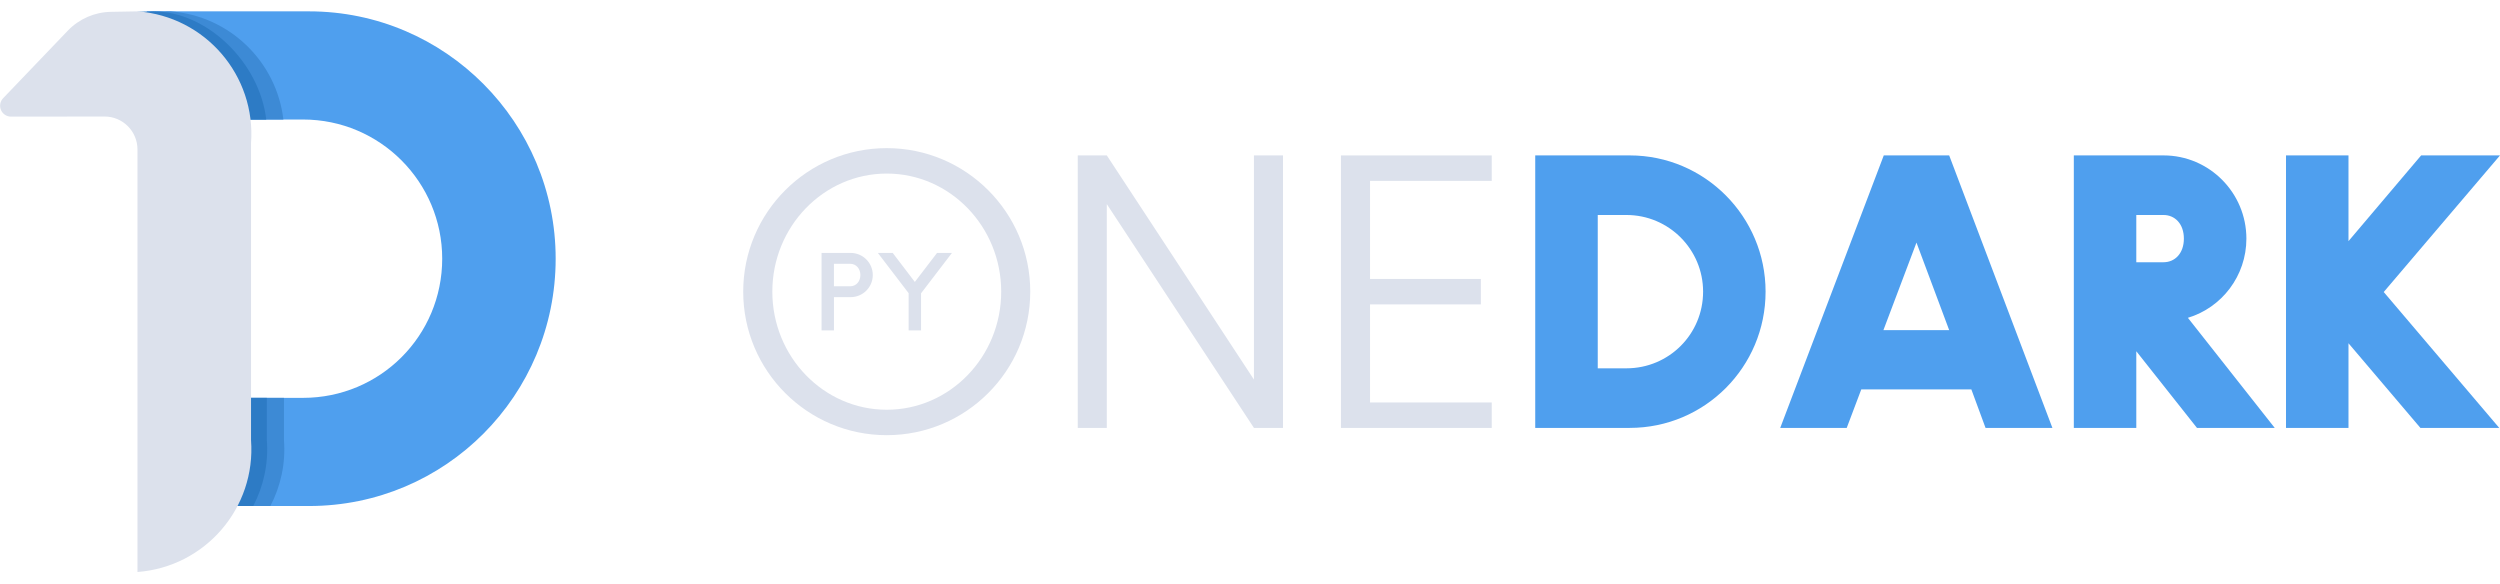
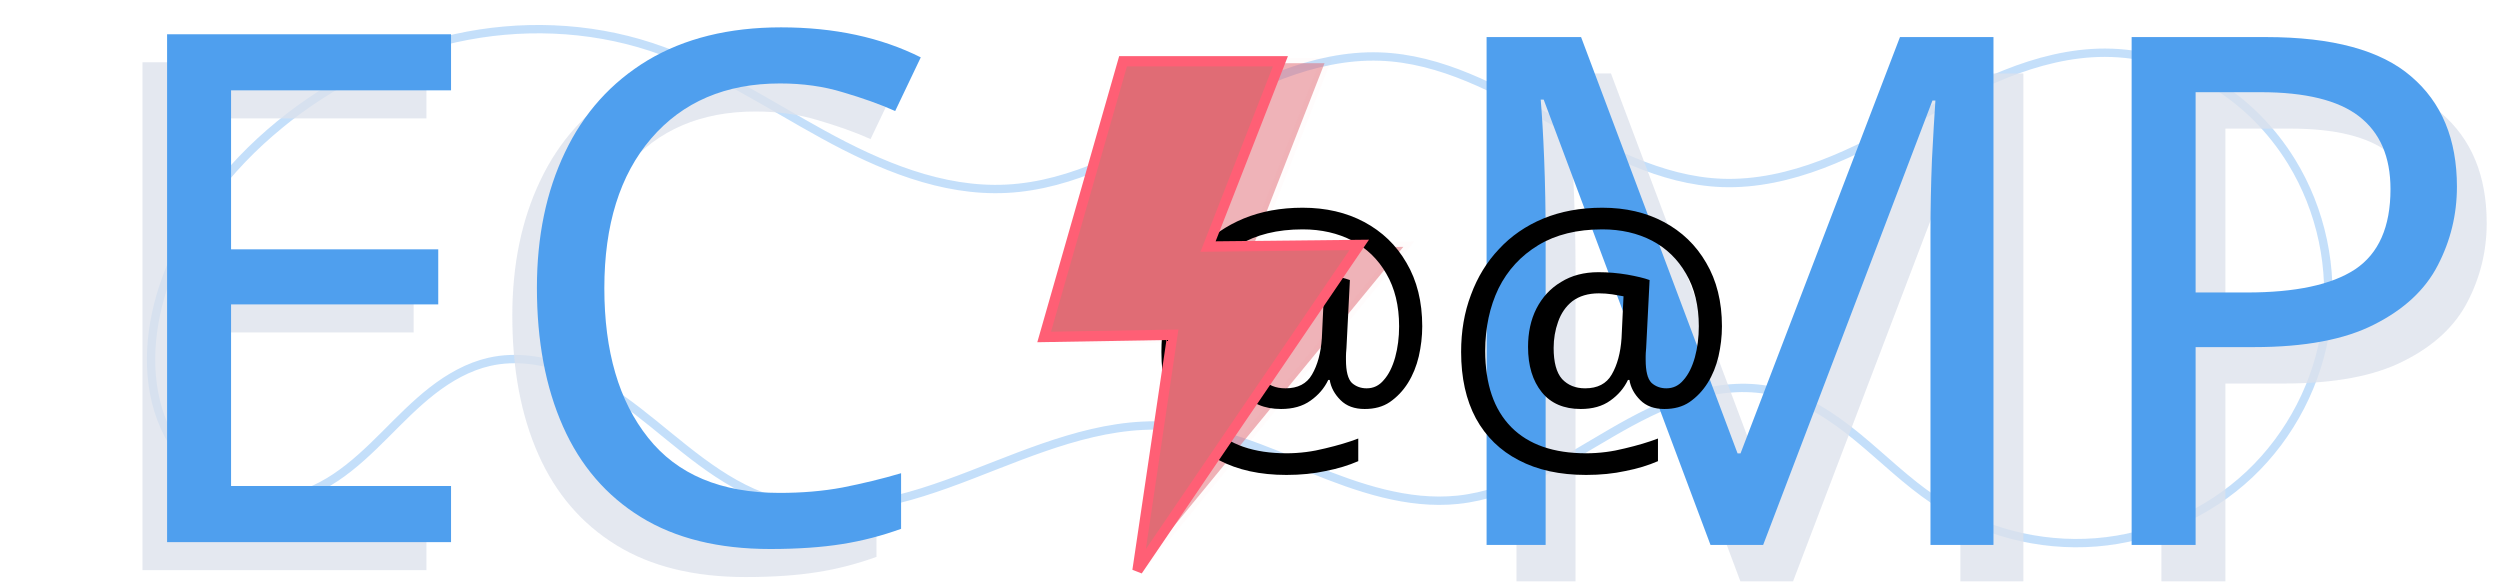
- <svg xmlns="http://www.w3.org/2000/svg" width="300" height="70" viewBox="0 0 79.375 18.521" version="1.1" id="svg1132">
-   <defs id="defs1126">
+ <svg xmlns="http://www.w3.org/2000/svg" width="300" height="70" viewBox="0 0 79.375 18.521" version="1.1" id="svg8">
+   <defs id="defs2">
    </defs>
-   <g id="layer1">
-     <g id="g1811" transform="matrix(3.057928,0,0,3.057928,-0.7941814,0.3605706)">
-       <g id="g1822" transform="matrix(0.375639,0,0,0.375639,-64.28875,-32.57517)">
-         <g id="g1810">
-           <g id="g1804">
-             <g aria-label="PY" id="g1800" style="font-style:normal;font-weight:normal;font-size:2.855px;line-height:1.25;font-family:sans-serif;fill:#dce1ec;fill-opacity:1;stroke:none;stroke-width:0.071" transform="translate(-0.108475,-0.0784345)">
-               <path d="m 196.069,94.086 c 0,-0.337 -0.274,-0.611 -0.611,-0.611 h -0.805 v 2.141 h 0.343 v -0.919 h 0.462 c 0.337,0 0.611,-0.274 0.611,-0.611 z m -0.343,0 c 0,0.171 -0.111,0.311 -0.283,0.311 h -0.448 v -0.622 h 0.448 c 0.171,0 0.283,0.14 0.283,0.311 z" style="font-style:normal;font-variant:normal;font-weight:normal;font-stretch:normal;font-family:'Ano Bold';-inkscape-font-specification:'Ano Bold, ';fill:#dce1ec;fill-opacity:1;stroke-width:0.071" id="path1796" />
-               <path d="m 197.845,93.475 -0.614,0.802 -0.611,-0.802 h -0.411 l 0.851,1.113 v 1.028 h 0.343 v -1.025 l 0.854,-1.116 z" style="font-style:normal;font-variant:normal;font-weight:normal;font-stretch:normal;font-family:'Ano Bold';-inkscape-font-specification:'Ano Bold, ';fill:#dce1ec;fill-opacity:1;stroke-width:0.071" id="path1798" />
-             </g>
-             <path id="path1802" style="font-style:normal;font-variant:normal;font-weight:normal;font-stretch:normal;font-size:5.83px;line-height:1.25;font-family:'Ano Regular';-inkscape-font-specification:'Ano Regular, ';letter-spacing:0px;word-spacing:0px;fill:#dce1ec;fill-opacity:1;stroke:none;stroke-width:0.251" d="m 200.313,94.467 c 0,-2.189 -1.777,-3.967 -3.967,-3.967 -2.189,0 -3.967,1.777 -3.967,3.967 0,2.189 1.777,3.967 3.967,3.967 2.189,0 3.967,-1.777 3.967,-3.967 z m -0.803,0 c 0,1.798 -1.416,3.264 -3.163,3.264 -1.747,0 -3.163,-1.466 -3.163,-3.264 0,-1.798 1.416,-3.264 3.163,-3.264 1.747,0 3.163,1.466 3.163,3.264 z" />
-           </g>
-           <path d="m 207.299,90.701 h -0.803 V 96.897 l -4.067,-6.196 h -0.803 v 7.532 h 0.803 v -6.186 l 4.067,6.186 h 0.803 z" style="font-style:normal;font-variant:normal;font-weight:normal;font-stretch:normal;font-size:5.83px;line-height:1.25;font-family:'Ano Regular';-inkscape-font-specification:'Ano Regular, ';letter-spacing:0px;word-spacing:0px;fill:#dce1ec;fill-opacity:1;stroke:none;stroke-width:0.251" id="path1806" />
-           <path d="m 213.069,97.53 h -3.364 v -2.711 h 3.063 v -0.703 h -3.063 v -2.711 h 3.364 v -0.703 h -4.168 v 7.532 h 4.168 z" style="font-style:normal;font-variant:normal;font-weight:normal;font-stretch:normal;font-size:5.83px;line-height:1.25;font-family:'Ano Regular';-inkscape-font-specification:'Ano Regular, ';letter-spacing:0px;word-spacing:0px;fill:#dce1ec;fill-opacity:1;stroke:none;stroke-width:0.251" id="path1808" />
-         </g>
-         <g id="g1820">
-           <path d="m 220.638,94.467 c 0,-2.069 -1.677,-3.766 -3.756,-3.766 h -2.611 v 7.532 h 2.611 c 2.079,0 3.756,-1.687 3.756,-3.766 z m -1.727,0 c 0,1.175 -0.944,2.119 -2.119,2.119 h -0.793 v -4.238 h 0.793 c 1.175,0 2.119,0.954 2.119,2.119 z" style="font-style:normal;font-variant:normal;font-weight:normal;font-stretch:normal;font-size:5.83px;line-height:1.25;font-family:'Ano Black';-inkscape-font-specification:'Ano Black, ';letter-spacing:0px;word-spacing:0px;fill:#4f9fee;fill-opacity:1;stroke:none;stroke-width:0.251" id="path1812" />
-           <path d="m 225.713,90.701 h -1.808 l -2.862,7.532 h 1.838 l 0.402,-1.064 h 3.043 l 0.392,1.064 h 1.848 z m -1.818,4.83 0.914,-2.42 0.904,2.42 z" style="font-style:normal;font-variant:normal;font-weight:normal;font-stretch:normal;font-size:5.83px;line-height:1.25;font-family:'Ano Black';-inkscape-font-specification:'Ano Black, ';letter-spacing:0px;word-spacing:0px;fill:#4f9fee;fill-opacity:1;stroke:none;stroke-width:0.251" id="path1814" />
-           <path d="m 232.311,95.19 c 0.934,-0.281 1.617,-1.155 1.617,-2.189 0,-1.265 -1.024,-2.3 -2.29,-2.3 h -2.48 v 7.532 h 1.727 v -2.119 l 1.677,2.119 h 2.149 z m -0.111,-2.189 c 0,0.412 -0.251,0.653 -0.562,0.653 h -0.753 v -1.306 h 0.753 c 0.311,0 0.562,0.241 0.562,0.653 z" style="font-style:normal;font-variant:normal;font-weight:normal;font-stretch:normal;font-size:5.83px;line-height:1.25;font-family:'Ano Black';-inkscape-font-specification:'Ano Black, ';letter-spacing:0px;word-spacing:0px;fill:#4f9fee;fill-opacity:1;stroke:none;stroke-width:0.251" id="path1816" />
-           <path d="m 238.758,90.701 -2.008,2.37 v -2.37 h -1.727 v 7.532 h 1.727 v -2.34 l 1.988,2.34 h 2.179 l -3.193,-3.756 3.214,-3.776 z" style="font-style:normal;font-variant:normal;font-weight:normal;font-stretch:normal;font-size:5.83px;line-height:1.25;font-family:'Ano Black';-inkscape-font-specification:'Ano Black, ';letter-spacing:0px;word-spacing:0px;fill:#4f9fee;fill-opacity:1;stroke:none;stroke-width:0.251" id="path1818" />
-         </g>
-       </g>
-       <g id="g1790">
-         <path id="path1824" style="font-style:normal;font-variant:normal;font-weight:normal;font-stretch:normal;font-size:10.583px;line-height:1.25;font-family:'Ano Black';-inkscape-font-specification:'Ano Black, ';fill:#4f9fee;fill-opacity:1;stroke:none;stroke-width:0.171" d="m 6.029,2.568 c 0,-1.411 -1.144,-2.568 -2.561,-2.568 H 1.785 V 5.136 h 1.683 c 1.418,0 2.561,-1.15 2.561,-2.568 z m -1.178,0 c 0,0.801 -0.644,1.445 -1.445,1.445 H 2.336 v -2.89 h 1.07 c 0.801,0 1.445,0.651 1.445,1.445 z" />
-         <path id="path1826" style="font-style:normal;font-variant:normal;font-weight:normal;font-stretch:normal;font-size:10.583px;line-height:1.25;font-family:'Ano Black';-inkscape-font-specification:'Ano Black, ';fill:#3d8ad5;fill-opacity:1;stroke:none;stroke-width:0.171" d="M 2.03,1.255144e-5 1.688,0.006 V 1.092 C 1.877,1.092 2.03,1.245 2.03,1.434 V 5.136 H 3.067 C 3.173,4.932 3.227,4.697 3.208,4.451 V 4.013 H 2.336 V 1.123 H 3.202 C 3.132,0.528 2.65,0.047 2.03,2.3144399e-7 Z" />
-         <path d="M 1.852,1.255144e-5 1.688,0.006 V 1.092 C 1.877,1.092 2.03,1.245 2.03,1.434 V 5.136 H 2.889 C 2.995,4.932 3.049,4.697 3.03,4.451 V 4.013 H 2.159 V 1.123 H 3.024 C 2.954,0.528 2.408,2.3144399e-7 1.852,2.3144399e-7 Z" style="font-style:normal;font-variant:normal;font-weight:normal;font-stretch:normal;font-size:10.583px;line-height:1.25;font-family:'Ano Black';-inkscape-font-specification:'Ano Black, ';fill:#2d7bc5;fill-opacity:1;stroke:none;stroke-width:0.171" id="path1828" />
-         <path id="path1830" style="font-style:normal;font-variant:normal;font-weight:normal;font-stretch:normal;font-size:10.583px;line-height:1.25;font-family:'Ano Black';-inkscape-font-specification:'Ano Black, ';fill:#dce1ec;fill-opacity:1;stroke:none;stroke-width:0.171" d="M 1.688,2.2554433e-6 1.412,0.005 A 0.635,0.635 156.39 0 0 0.964,0.2 L 0.291,0.903 A 0.113,0.113 66.862 0 0 0.373,1.093 L 1.345,1.092 c 0.189,-2.581e-4 0.342,0.153 0.342,0.342 V 5.821 C 2.391,5.768 2.919,5.155 2.866,4.451 V 1.37 C 2.919,0.666 2.391,0.053 1.688,1.5103439e-5 Z" />
-       </g>
-     </g>
+   <g id="layer1" transform="translate(0,-278.4792)">
+     <path transform="translate(2.645833)" style="fill:none;stroke:#4f9fee;stroke-width:0.265px;stroke-linecap:butt;stroke-linejoin:miter;stroke-opacity:0.335" d="m 6.233,282.435 c 1.621,-1.325 3.542,-2.294 5.587,-2.744 2.045,-0.451 4.211,-0.376 6.201,0.276 1.948,0.638 3.675,1.799 5.472,2.785 1.798,0.986 3.774,1.825 5.822,1.72 2.116,-0.108 4.037,-1.201 5.891,-2.228 0.927,-0.513 1.863,-1.019 2.854,-1.392 0.992,-0.373 2.046,-0.613 3.105,-0.577 1.948,0.067 3.733,1.046 5.432,2.002 1.699,0.956 3.482,1.937 5.43,2.01 1.082,0.04 2.16,-0.207 3.173,-0.59 1.013,-0.383 1.969,-0.9 2.92,-1.42 0.95,-0.52 1.901,-1.046 2.907,-1.447 1.006,-0.402 2.075,-0.678 3.158,-0.677 1.194,9.6e-4 2.382,0.345 3.408,0.955 1.026,0.611 1.89,1.484 2.516,2.501 0.948,1.54 1.343,3.413 1.1,5.205 -0.243,1.792 -1.12,3.491 -2.437,4.731 -1.317,1.239 -3.065,2.011 -4.868,2.154 -1.803,0.143 -3.649,-0.343 -5.151,-1.351 -0.863,-0.58 -1.606,-1.318 -2.409,-1.979 -0.803,-0.661 -1.697,-1.258 -2.713,-1.477 -0.878,-0.19 -1.802,-0.084 -2.66,0.182 -0.858,0.267 -1.659,0.689 -2.437,1.139 -0.778,0.45 -1.538,0.932 -2.344,1.33 -0.806,0.398 -1.664,0.713 -2.558,0.805 -1.587,0.163 -3.155,-0.381 -4.634,-0.979 -1.479,-0.597 -2.97,-1.265 -4.562,-1.367 -2.165,-0.138 -4.235,0.781 -6.26,1.561 -1.012,0.39 -2.042,0.75 -3.111,0.932 -1.069,0.182 -2.185,0.18 -3.219,-0.148 -1.629,-0.516 -2.895,-1.768 -4.247,-2.812 -0.676,-0.522 -1.394,-1.004 -2.19,-1.314 -0.796,-0.311 -1.679,-0.443 -2.512,-0.255 -0.67,0.151 -1.281,0.5 -1.822,0.922 -0.541,0.422 -1.02,0.917 -1.505,1.402 -0.486,0.485 -0.984,0.964 -1.554,1.345 -0.571,0.381 -1.222,0.663 -1.907,0.714 -0.749,0.056 -1.509,-0.173 -2.128,-0.598 -0.619,-0.425 -1.1,-1.038 -1.405,-1.725 -0.61,-1.373 -0.51,-2.976 -0.047,-4.405 0.665,-2.048 2.036,-3.821 3.703,-5.184 z" id="path4690" />
+     <path style="fill:#e06c75;fill-opacity:0.512;stroke:#ff5f75;stroke-width:0.327px;stroke-linecap:butt;stroke-linejoin:miter;stroke-opacity:0.016" d="m 37.059,280.485 h 4.996 l -2.297,5.883 4.798,-0.051 -8.441,10.276 2.512,-7.424 -4.073,0.07 z" id="path162-3" />
+     <flowRoot xml:space="preserve" id="flowRoot26" style="fill:black;fill-opacity:1;stroke:none;font-family:'Chakra Petch';font-style:normal;font-weight:normal;font-size:40px;line-height:1.25;letter-spacing:0px;word-spacing:0px;-inkscape-font-specification:'Chakra Petch';font-stretch:normal;font-variant:normal;">
+       <flowRegion id="flowRegion28" style="-inkscape-font-specification:'Chakra Petch';font-family:'Chakra Petch';font-weight:normal;font-style:normal;font-stretch:normal;font-variant:normal;">
+         <rect id="rect30" width="300.203" height="70.211" x="0" y="0.023" style="-inkscape-font-specification:'Chakra Petch';font-family:'Chakra Petch';font-weight:normal;font-style:normal;font-stretch:normal;font-variant:normal;" />
+       </flowRegion>
+       <flowPara id="flowPara32" />
+     </flowRoot>
+     <text xml:space="preserve" style="font-style:normal;font-weight:normal;font-size:10.583px;line-height:1.25;font-family:sans-serif;letter-spacing:0px;word-spacing:0px;fill:#000000;fill-opacity:1;stroke:none;stroke-width:0.265" x="7.468" y="293.235" id="text36">
+       <tspan id="tspan34" x="7.468" y="302.599" style="stroke-width:0.265" />
+     </text>
+     <text xml:space="preserve" style="font-style:normal;font-weight:normal;font-size:10.583px;line-height:1.25;font-family:sans-serif;letter-spacing:0px;word-spacing:0px;fill:#000000;fill-opacity:1;stroke:none;stroke-width:0.265" x="6.048" y="293.112" id="text40">
+       <tspan id="tspan38" x="6.048" y="302.476" style="stroke-width:0.265" />
+     </text>
+     <text xml:space="preserve" style="font-style:normal;font-weight:normal;font-size:22.578px;line-height:1.25;font-family:sans-serif;letter-spacing:0px;word-spacing:0px;fill:#dce1ec;fill-opacity:0.784;stroke:none;stroke-width:0.265" x="2.337" y="296.58" id="text48">
+       <tspan id="tspan46" x="2.337" y="296.58" style="font-style:normal;font-variant:normal;font-weight:normal;font-stretch:normal;font-size:22.578px;font-family:'Chakra Petch SemiBold';-inkscape-font-specification:'Chakra Petch SemiBold, ';fill:#dce1ec;fill-opacity:0.784;stroke-width:0.265">EC</tspan>
+     </text>
+     <text xml:space="preserve" style="font-style:normal;font-weight:normal;font-size:22.578px;line-height:1.25;font-family:sans-serif;letter-spacing:0px;word-spacing:0px;fill:#4f9fee;fill-opacity:1;stroke:none;stroke-width:0.265" x="3.118" y="295.691" id="text48-3">
+       <tspan id="tspan46-2" x="3.118" y="295.691" style="font-style:normal;font-variant:normal;font-weight:normal;font-stretch:normal;font-size:22.578px;font-family:'Chakra Petch SemiBold';-inkscape-font-specification:'Chakra Petch SemiBold, ';fill:#4f9fee;fill-opacity:1;stroke-width:0.265">EC</tspan>
+     </text>
+     <text xml:space="preserve" style="font-style:normal;font-weight:normal;font-size:22.578px;line-height:1.25;font-family:sans-serif;letter-spacing:0px;word-spacing:0px;fill:#dce1ec;fill-opacity:0.784;stroke:none;stroke-width:0.265" x="45.962" y="296.935" id="text52-1">
+       <tspan id="tspan50-5" x="45.962" y="296.935" style="font-style:normal;font-variant:normal;font-weight:normal;font-stretch:normal;font-size:22.578px;font-family:'Chakra Petch SemiBold';-inkscape-font-specification:'Chakra Petch SemiBold, ';fill:#dce1ec;fill-opacity:0.784;stroke-width:0.265">MP</tspan>
+     </text>
+     <text xml:space="preserve" style="font-style:normal;font-weight:normal;font-size:22.578px;line-height:1.25;font-family:sans-serif;letter-spacing:0px;word-spacing:0px;fill:#4f9fee;fill-opacity:1;stroke:none;stroke-width:0.265" x="45.011" y="295.78" id="text52-1-9">
+       <tspan id="tspan50-5-9" x="45.011" y="295.78" style="font-style:normal;font-variant:normal;font-weight:normal;font-stretch:normal;font-size:22.578px;font-family:'Chakra Petch SemiBold';-inkscape-font-specification:'Chakra Petch SemiBold, ';fill:#4f9fee;fill-opacity:1;stroke-width:0.265">MP</tspan>
+     </text>
+     <text xml:space="preserve" style="font-style:normal;font-variant:normal;font-weight:normal;font-stretch:normal;font-size:10.583px;line-height:1.25;font-family:D050000L;-inkscape-font-specification:D050000L;letter-spacing:0px;word-spacing:0px;fill:#000000;fill-opacity:1;stroke:none;stroke-width:0.265" x="36.45" y="287.619" id="text4737">
+       <tspan x="36.45" y="298.012" style="stroke-width:0.265" id="tspan4759" />
+     </text>
+     <text xml:space="preserve" style="font-style:normal;font-variant:normal;font-weight:normal;font-stretch:normal;font-size:10.583px;line-height:1.25;font-family:'Thunder Lord';-inkscape-font-specification:'Thunder Lord';letter-spacing:0px;word-spacing:0px;fill:#000000;fill-opacity:1;stroke:none;stroke-width:0.265" x="35.895" y="285.467" id="text104">
+       <tspan id="tspan102" x="35.895" y="295.02" style="stroke-width:0.265" />
+     </text>
+     <text xml:space="preserve" style="font-style:normal;font-variant:normal;font-weight:normal;font-stretch:normal;font-size:10.583px;line-height:1.25;font-family:'Thunder Lord';-inkscape-font-specification:'Thunder Lord';letter-spacing:0px;word-spacing:0px;fill:#000000;fill-opacity:1;stroke:none;stroke-width:0.265" x="36.265" y="292.621" id="text108">
+       <tspan id="tspan106" x="36.265" y="292.621" style="stroke-width:0.265">@@</tspan>
+     </text>
+     <text xml:space="preserve" style="font-style:normal;font-variant:normal;font-weight:normal;font-stretch:normal;font-size:10.583px;line-height:1.25;font-family:'Thunder Lord';-inkscape-font-specification:'Thunder Lord';letter-spacing:0px;word-spacing:0px;fill:#000000;fill-opacity:1;stroke:none;stroke-width:0.265" x="38.732" y="284.665" id="text112">
+       <tspan id="tspan110" x="38.732" y="294.218" style="stroke-width:0.265" />
+     </text>
+     <path style="fill:#e06c75;fill-opacity:1;stroke:#ff5f75;stroke-width:0.327px;stroke-linecap:butt;stroke-linejoin:miter;stroke-opacity:1" d="m 35.657,280.424 h 4.996 l -2.297,5.883 4.798,-0.051 -7.039,10.338 1.11,-7.486 -4.073,0.07 z" id="path162" />
  </g>
</svg>
